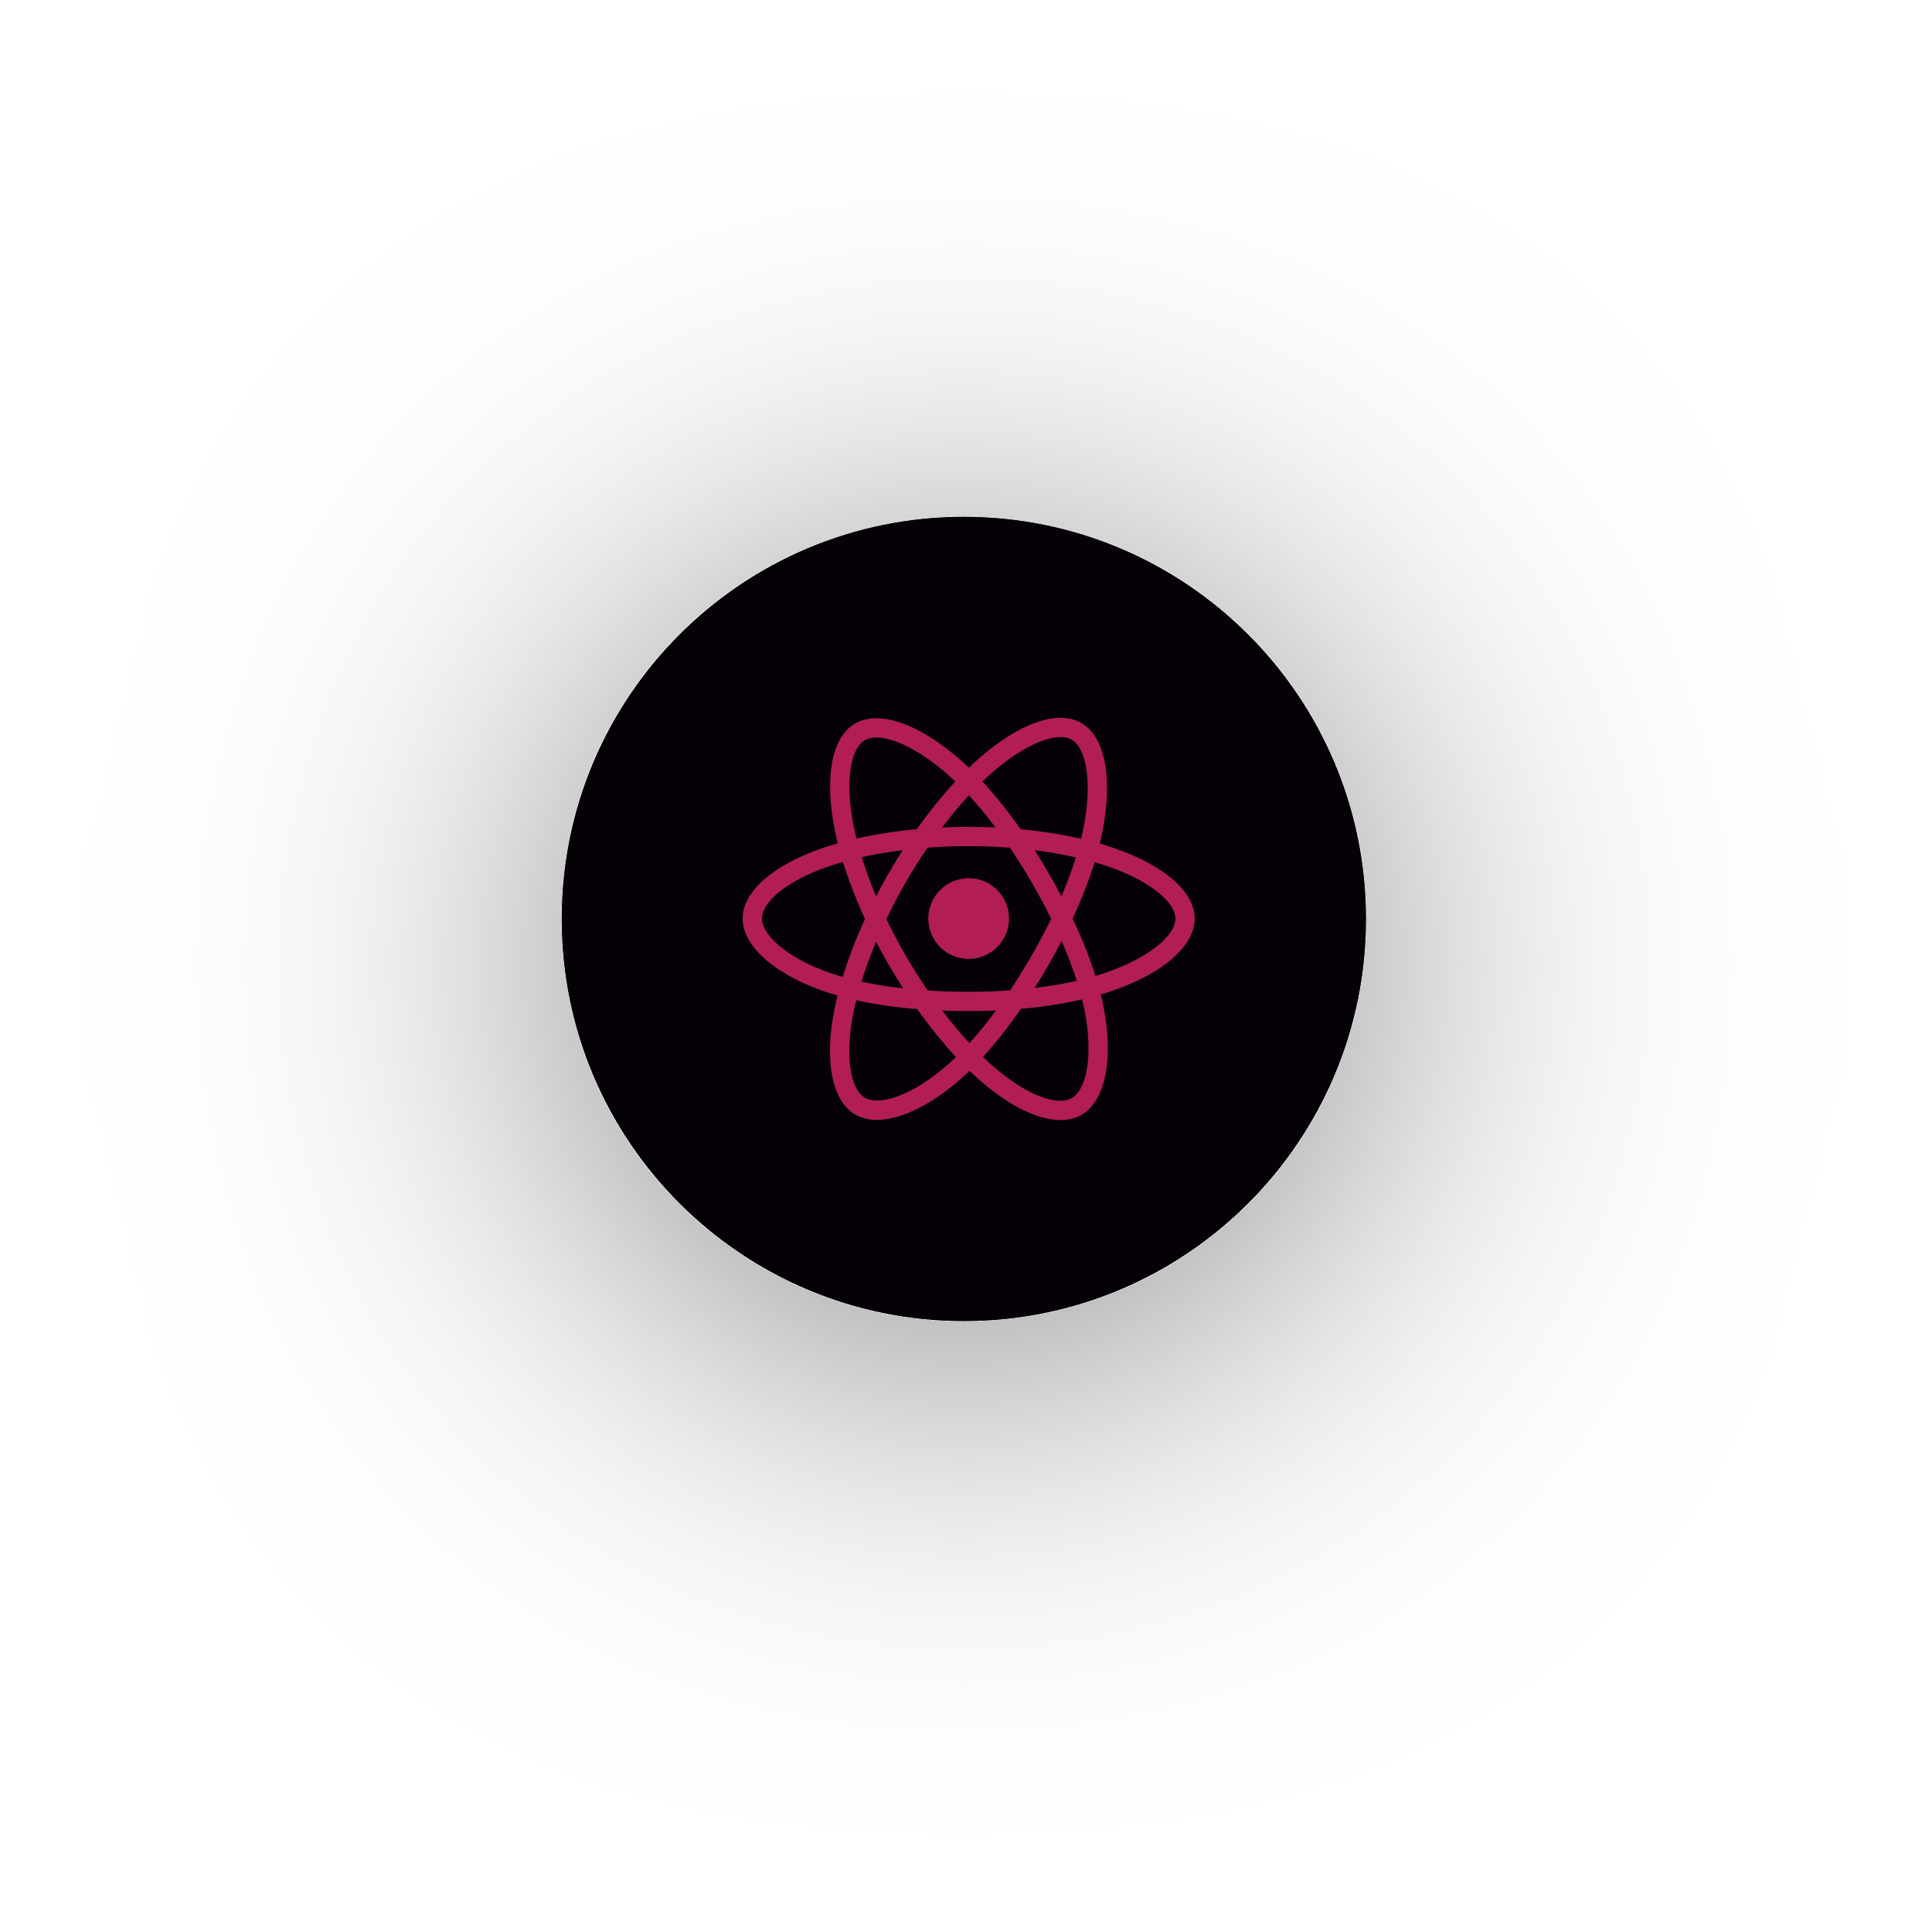
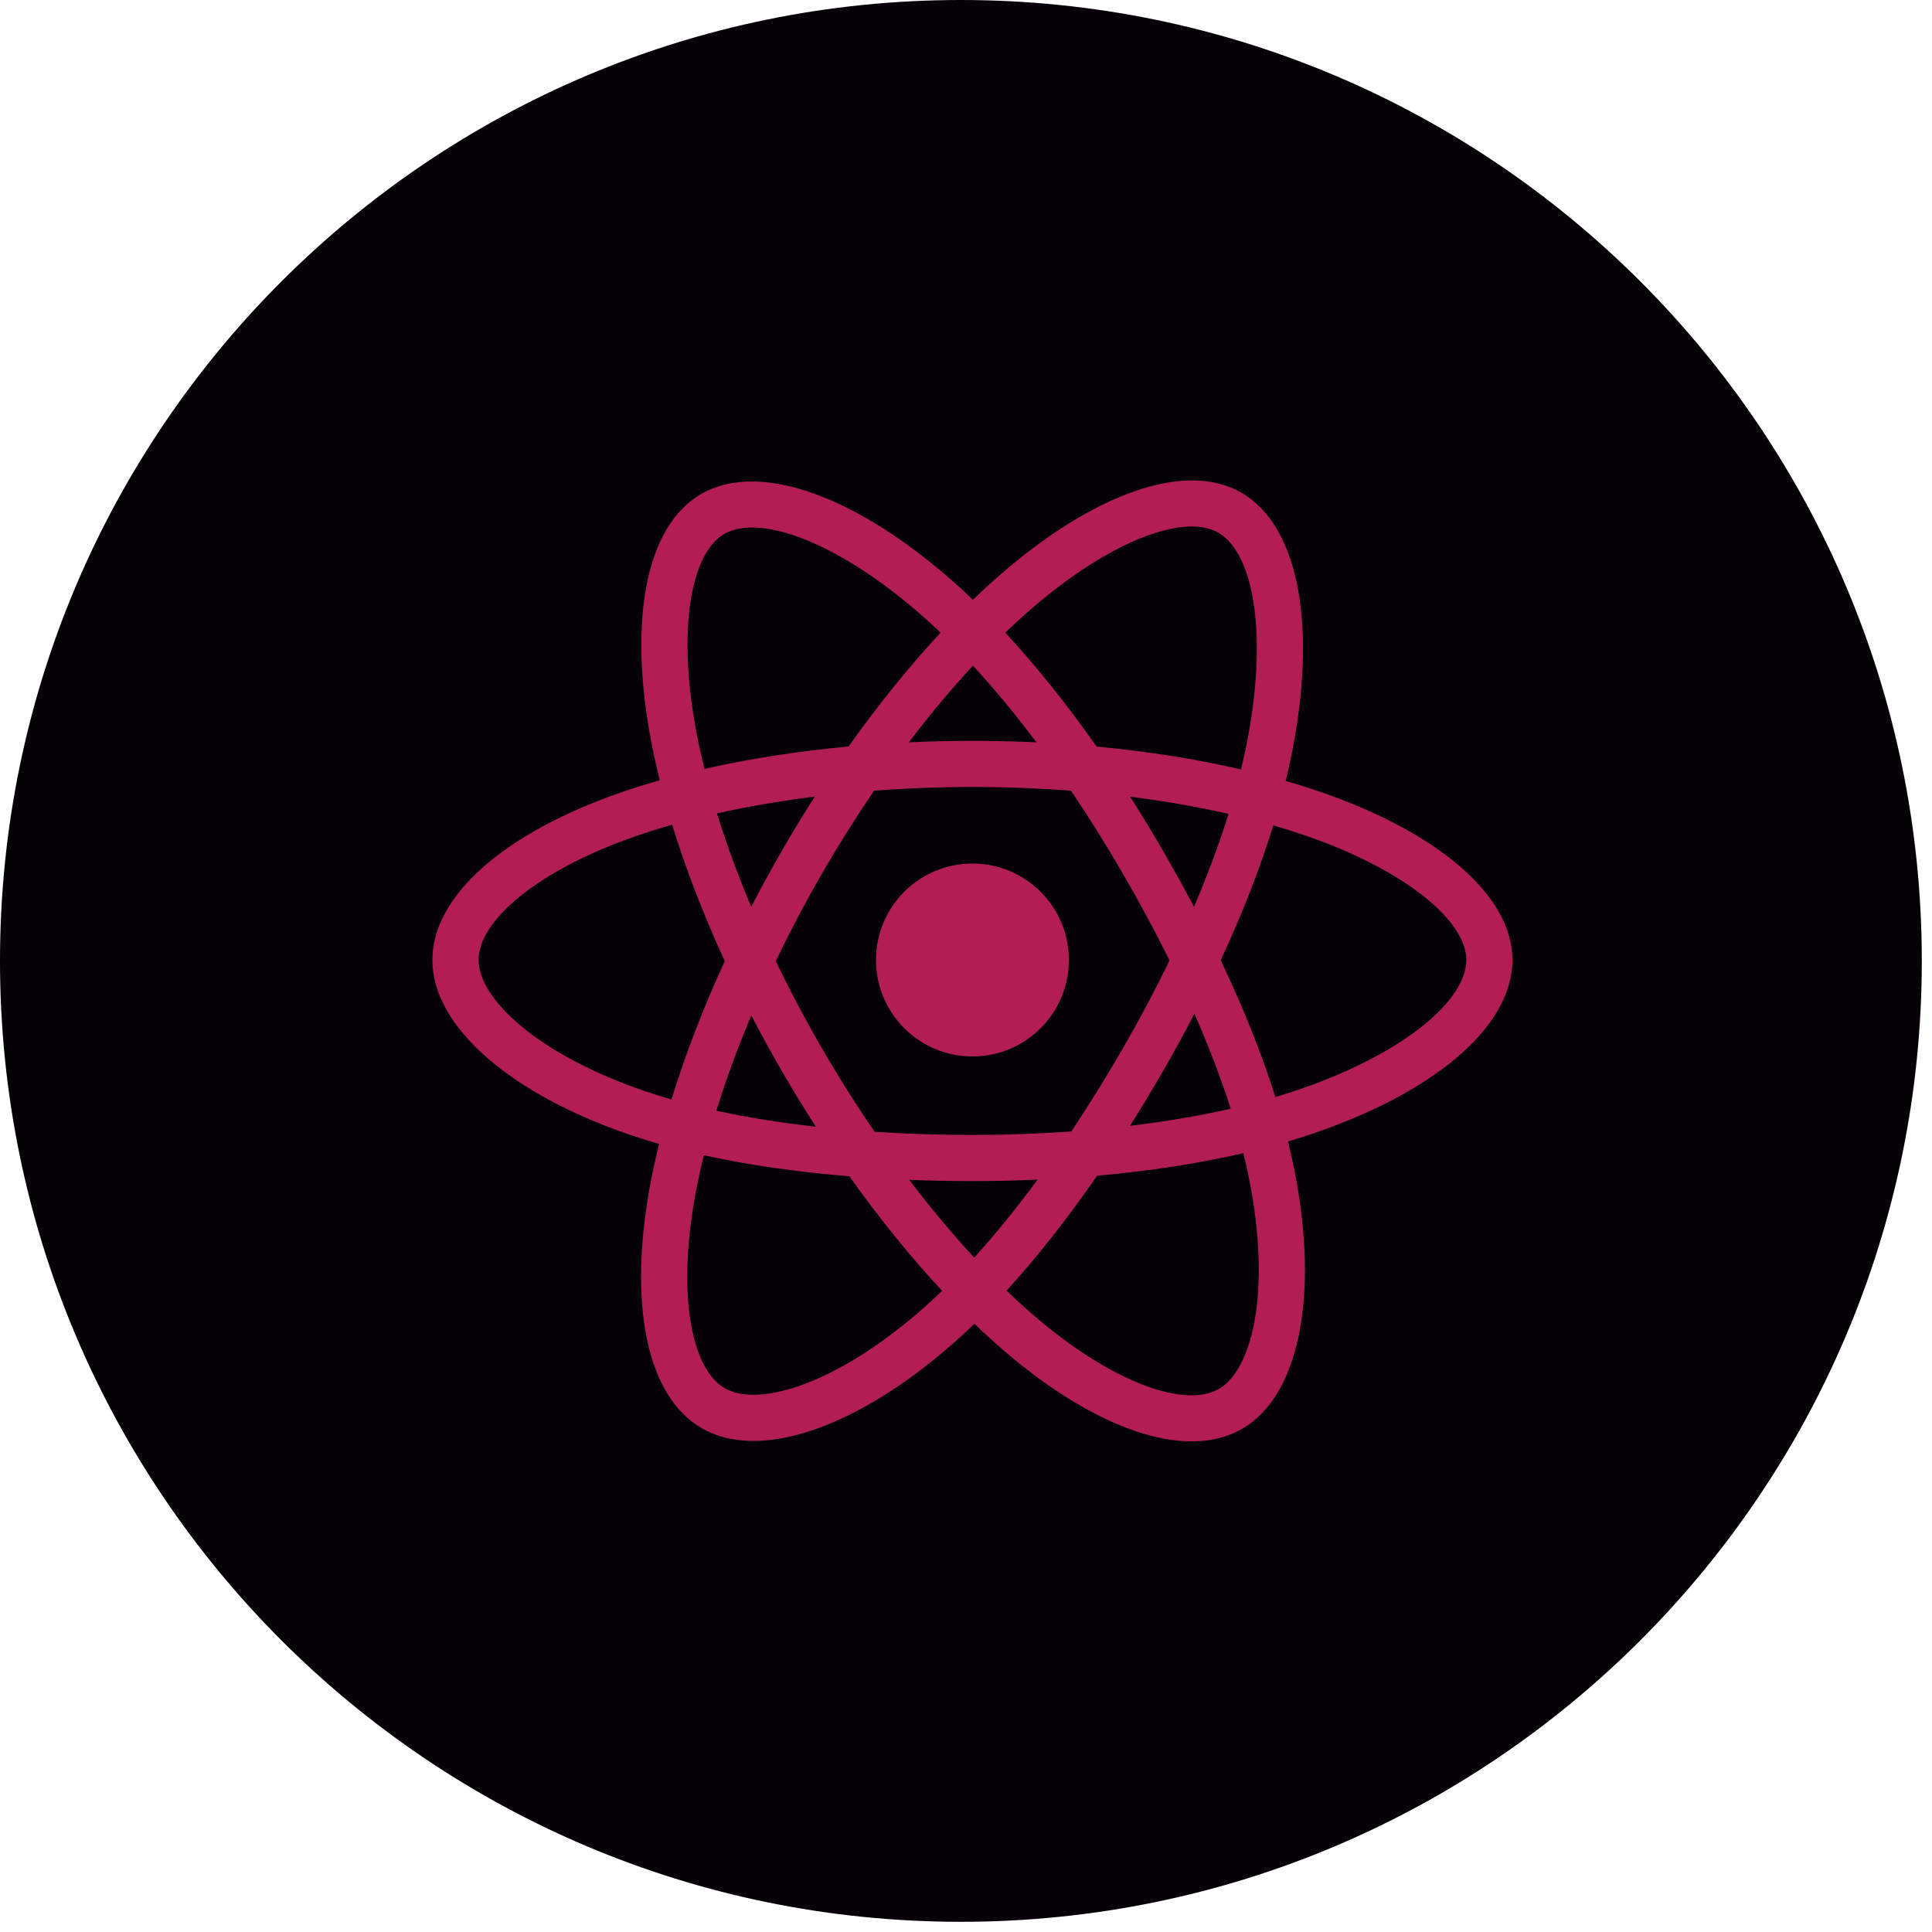
- <svg xmlns="http://www.w3.org/2000/svg" width="172" height="172" viewBox="0 0 172 172" fill="none">
-   <g id="Group 30">
-     <g id="Ellipse 4" filter="url(#filter0_d_110_755)">
-       <circle cx="85.81" cy="81.81" r="35.81" fill="#050107" />
-     </g>
-     <path id="Vector" d="M99.207 75.512C98.79 75.368 98.357 75.232 97.911 75.104C97.985 74.805 98.052 74.51 98.112 74.22C99.092 69.459 98.451 65.624 96.261 64.361C94.162 63.15 90.728 64.412 87.26 67.431C86.926 67.721 86.592 68.028 86.257 68.35C86.035 68.137 85.812 67.931 85.591 67.734C81.956 64.507 78.313 63.147 76.125 64.413C74.027 65.628 73.406 69.234 74.289 73.745C74.374 74.181 74.474 74.626 74.587 75.079C74.071 75.225 73.573 75.381 73.097 75.547C68.836 77.033 66.114 79.361 66.114 81.776C66.114 84.271 69.036 86.773 73.474 88.29C73.824 88.409 74.188 88.523 74.562 88.63C74.441 89.119 74.335 89.599 74.246 90.067C73.404 94.5 74.062 98.021 76.154 99.228C78.315 100.474 81.942 99.193 85.473 96.106C85.752 95.862 86.032 95.603 86.313 95.332C86.677 95.682 87.04 96.013 87.401 96.325C90.822 99.268 94.2 100.457 96.29 99.247C98.449 97.997 99.151 94.215 98.24 89.614C98.17 89.263 98.089 88.903 97.999 88.538C98.253 88.463 98.503 88.385 98.747 88.304C103.361 86.775 106.363 84.304 106.363 81.776C106.363 79.352 103.554 77.008 99.207 75.512ZM98.206 86.672C97.986 86.745 97.76 86.816 97.53 86.884C97.021 85.271 96.333 83.556 95.492 81.785C96.295 80.055 96.956 78.362 97.451 76.76C97.863 76.879 98.262 77.005 98.647 77.138C102.372 78.42 104.644 80.316 104.644 81.776C104.644 83.332 102.19 85.352 98.206 86.672ZM96.553 89.948C96.956 91.982 97.013 93.822 96.747 95.26C96.507 96.552 96.025 97.414 95.429 97.759C94.16 98.493 91.448 97.538 88.522 95.021C88.187 94.733 87.849 94.424 87.51 94.098C88.644 92.858 89.778 91.416 90.884 89.814C92.83 89.642 94.668 89.36 96.335 88.974C96.417 89.305 96.49 89.63 96.553 89.948ZM79.836 97.632C78.597 98.069 77.61 98.082 77.013 97.738C75.743 97.006 75.216 94.179 75.936 90.387C76.018 89.953 76.116 89.507 76.229 89.051C77.878 89.416 79.703 89.678 81.653 89.836C82.767 91.403 83.933 92.844 85.109 94.105C84.852 94.353 84.596 94.589 84.342 94.811C82.78 96.176 81.215 97.145 79.836 97.632ZM74.03 86.663C72.068 85.992 70.447 85.12 69.336 84.169C68.338 83.314 67.834 82.465 67.834 81.776C67.834 80.311 70.019 78.441 73.663 77.171C74.105 77.017 74.568 76.871 75.048 76.735C75.552 78.373 76.213 80.086 77.01 81.818C76.202 83.576 75.532 85.316 75.024 86.974C74.681 86.875 74.35 86.772 74.03 86.663ZM75.976 73.415C75.22 69.549 75.722 66.633 76.987 65.902C78.333 65.122 81.311 66.234 84.449 69.02C84.649 69.198 84.851 69.385 85.053 69.577C83.883 70.833 82.728 72.263 81.624 73.82C79.731 73.996 77.919 74.278 76.253 74.655C76.148 74.234 76.056 73.82 75.976 73.415ZM93.338 77.702C92.94 77.014 92.531 76.343 92.114 75.689C93.398 75.852 94.629 76.067 95.784 76.331C95.437 77.443 95.005 78.605 94.496 79.797C94.131 79.104 93.745 78.405 93.338 77.702ZM86.258 70.806C87.051 71.665 87.845 72.625 88.626 73.666C87.839 73.628 87.042 73.609 86.239 73.609C85.443 73.609 84.652 73.628 83.869 73.665C84.651 72.633 85.453 71.675 86.258 70.806ZM79.133 77.714C78.735 78.404 78.356 79.099 77.996 79.795C77.496 78.608 77.067 77.44 76.718 76.313C77.866 76.056 79.09 75.846 80.366 75.686C79.944 76.346 79.531 77.022 79.133 77.714V77.714ZM80.403 87.989C79.085 87.842 77.842 87.643 76.694 87.393C77.049 86.245 77.487 85.052 77.998 83.839C78.359 84.535 78.739 85.231 79.139 85.922H79.139C79.547 86.626 79.97 87.316 80.403 87.989ZM86.306 92.868C85.491 91.988 84.678 91.016 83.884 89.969C84.654 90 85.44 90.015 86.239 90.015C87.059 90.015 87.87 89.997 88.668 89.961C87.885 91.026 87.093 92 86.306 92.868ZM94.512 83.778C95.05 85.004 95.504 86.19 95.864 87.318C94.697 87.584 93.437 87.799 92.109 87.958C92.527 87.296 92.94 86.613 93.345 85.91C93.755 85.199 94.144 84.487 94.512 83.778ZM91.856 85.051C91.226 86.142 90.58 87.183 89.925 88.166C88.73 88.252 87.496 88.296 86.239 88.296C84.986 88.296 83.768 88.257 82.595 88.181C81.912 87.185 81.252 86.14 80.627 85.061H80.627C80.004 83.984 79.43 82.897 78.91 81.818C79.43 80.735 80.002 79.648 80.622 78.573L80.622 78.573C81.244 77.495 81.898 76.456 82.574 75.466C83.771 75.376 84.998 75.329 86.239 75.329H86.239C87.485 75.329 88.714 75.376 89.91 75.467C90.576 76.45 91.226 77.486 91.85 78.564C92.481 79.654 93.061 80.734 93.585 81.793C93.062 82.871 92.484 83.962 91.856 85.051ZM95.403 65.85C96.75 66.628 97.274 69.762 96.428 73.873C96.374 74.135 96.313 74.402 96.247 74.673C94.577 74.288 92.764 74.001 90.865 73.823C89.759 72.248 88.613 70.816 87.463 69.577C87.772 69.279 88.081 68.995 88.388 68.728C91.36 66.142 94.137 65.121 95.403 65.85ZM86.239 78.182C88.224 78.182 89.833 79.791 89.833 81.776C89.833 83.761 88.224 85.37 86.239 85.37C84.254 85.37 82.645 83.761 82.645 81.776C82.645 79.791 84.254 78.182 86.239 78.182Z" fill="#DD256B" fill-opacity="0.8" />
-   </g>
-   <defs>
-     <filter id="filter0_d_110_755" x="0" y="0" width="171.62" height="171.62" filterUnits="userSpaceOnUse" color-interpolation-filters="sRGB">
-       <feFlood flood-opacity="0" result="BackgroundImageFix" />
-       <feColorMatrix in="SourceAlpha" type="matrix" values="0 0 0 0 0 0 0 0 0 0 0 0 0 0 0 0 0 0 127 0" result="hardAlpha" />
-       <feOffset dy="4" />
-       <feGaussianBlur stdDeviation="25" />
-       <feComposite in2="hardAlpha" operator="out" />
-       <feColorMatrix type="matrix" values="0 0 0 0 0 0 0 0 0 0 0 0 0 0 0 0 0 0 0.5 0" />
-       <feBlend mode="normal" in2="BackgroundImageFix" result="effect1_dropShadow_110_755" />
-       <feBlend mode="normal" in="SourceGraphic" in2="effect1_dropShadow_110_755" result="shape" />
-     </filter>
-   </defs>
+ <svg xmlns="http://www.w3.org/2000/svg" width="72" height="72" viewBox="0 0 72 72" fill="none">
+   <circle cx="35.81" cy="35.81" r="35.81" fill="#050107" />
+   <path d="M49.208 29.512C48.791 29.368 48.358 29.232 47.912 29.104C47.986 28.805 48.053 28.51 48.112 28.22C49.093 23.459 48.452 19.624 46.262 18.361C44.163 17.15 40.729 18.413 37.261 21.431C36.927 21.721 36.593 22.028 36.258 22.35C36.036 22.137 35.813 21.931 35.592 21.734C31.957 18.507 28.314 17.147 26.126 18.413C24.028 19.628 23.407 23.233 24.29 27.745C24.375 28.181 24.475 28.626 24.588 29.079C24.072 29.225 23.574 29.381 23.098 29.547C18.837 31.033 16.115 33.361 16.115 35.776C16.115 38.271 19.037 40.773 23.475 42.29C23.825 42.409 24.189 42.523 24.563 42.63C24.442 43.119 24.336 43.599 24.247 44.067C23.405 48.5 24.063 52.021 26.155 53.227C28.316 54.474 31.943 53.193 35.474 50.106C35.753 49.862 36.033 49.603 36.314 49.332C36.678 49.682 37.041 50.014 37.402 50.325C40.823 53.268 44.201 54.457 46.291 53.247C48.45 51.997 49.152 48.215 48.241 43.614C48.171 43.263 48.09 42.904 47.999 42.538C48.254 42.463 48.504 42.385 48.748 42.304C53.362 40.776 56.364 38.304 56.364 35.776C56.364 33.352 53.555 31.008 49.208 29.512ZM48.207 40.672C47.987 40.745 47.761 40.816 47.531 40.884C47.022 39.271 46.334 37.556 45.493 35.785C46.296 34.055 46.957 32.362 47.452 30.76C47.864 30.879 48.263 31.005 48.648 31.138C52.373 32.42 54.645 34.316 54.645 35.776C54.645 37.332 52.191 39.352 48.207 40.672ZM46.554 43.948C46.957 45.982 47.014 47.822 46.748 49.26C46.508 50.552 46.026 51.414 45.43 51.759C44.161 52.493 41.449 51.538 38.523 49.021C38.188 48.733 37.85 48.424 37.511 48.098C38.645 46.858 39.779 45.416 40.885 43.815C42.831 43.642 44.669 43.36 46.336 42.974C46.418 43.305 46.491 43.63 46.554 43.948ZM29.837 51.632C28.598 52.069 27.611 52.082 27.014 51.738C25.744 51.006 25.217 48.179 25.937 44.387C26.019 43.953 26.117 43.507 26.23 43.051C27.879 43.416 29.704 43.678 31.654 43.836C32.768 45.403 33.934 46.844 35.109 48.105C34.853 48.353 34.597 48.589 34.343 48.811C32.781 50.176 31.216 51.145 29.837 51.632ZM24.031 40.663C22.069 39.992 20.448 39.12 19.337 38.169C18.339 37.314 17.835 36.465 17.835 35.776C17.835 34.311 20.02 32.441 23.664 31.171C24.106 31.017 24.569 30.871 25.049 30.735C25.553 32.373 26.214 34.086 27.011 35.818C26.203 37.576 25.533 39.316 25.025 40.974C24.682 40.875 24.35 40.772 24.031 40.663ZM25.977 27.415C25.221 23.549 25.723 20.633 26.988 19.902C28.334 19.122 31.311 20.233 34.45 23.02C34.65 23.198 34.852 23.385 35.054 23.577C33.884 24.833 32.729 26.263 31.625 27.82C29.732 27.996 27.92 28.278 26.254 28.655C26.149 28.234 26.056 27.82 25.977 27.415ZM43.339 31.702C42.941 31.014 42.532 30.343 42.115 29.689C43.399 29.852 44.63 30.067 45.785 30.331C45.438 31.443 45.006 32.605 44.497 33.797C44.132 33.104 43.746 32.405 43.339 31.702ZM36.259 24.806C37.052 25.666 37.846 26.625 38.627 27.666C37.84 27.628 37.043 27.609 36.24 27.609C35.444 27.609 34.653 27.628 33.87 27.665C34.652 26.633 35.453 25.675 36.259 24.806ZM29.134 31.714C28.736 32.404 28.357 33.099 27.997 33.795C27.497 32.608 27.068 31.44 26.718 30.313C27.867 30.056 29.091 29.846 30.367 29.686C29.945 30.346 29.532 31.022 29.134 31.714V31.714ZM30.404 41.989C29.086 41.842 27.843 41.643 26.695 41.393C27.05 40.245 27.488 39.052 27.999 37.839C28.36 38.535 28.74 39.231 29.14 39.922H29.14C29.548 40.626 29.971 41.316 30.404 41.989ZM36.306 46.868C35.492 45.988 34.679 45.016 33.885 43.969C34.656 44 35.441 44.015 36.24 44.015C37.06 44.015 37.871 43.997 38.669 43.961C37.886 45.026 37.094 46 36.306 46.868ZM44.513 37.778C45.051 39.004 45.505 40.19 45.865 41.318C44.698 41.584 43.438 41.799 42.11 41.958C42.528 41.296 42.941 40.613 43.346 39.91C43.756 39.199 44.145 38.487 44.513 37.778ZM41.856 39.051C41.227 40.142 40.581 41.183 39.926 42.166C38.731 42.252 37.497 42.296 36.24 42.296C34.987 42.296 33.769 42.257 32.596 42.181C31.913 41.185 31.253 40.14 30.628 39.06H30.628C30.005 37.984 29.431 36.898 28.911 35.818C29.431 34.735 30.003 33.648 30.623 32.573L30.623 32.573C31.245 31.495 31.899 30.456 32.575 29.466C33.772 29.376 34.999 29.328 36.24 29.328H36.24C37.486 29.328 38.715 29.376 39.911 29.467C40.577 30.45 41.227 31.486 41.851 32.564C42.482 33.654 43.062 34.734 43.586 35.793C43.063 36.871 42.485 37.962 41.856 39.051ZM45.403 19.85C46.751 20.628 47.275 23.762 46.429 27.873C46.375 28.135 46.314 28.402 46.248 28.673C44.578 28.288 42.764 28.001 40.866 27.823C39.76 26.248 38.614 24.816 37.464 23.577C37.773 23.279 38.082 22.995 38.389 22.728C41.361 20.142 44.138 19.121 45.403 19.85ZM36.24 32.182C38.225 32.182 39.834 33.791 39.834 35.776C39.834 37.761 38.225 39.37 36.24 39.37C34.255 39.37 32.646 37.761 32.646 35.776C32.646 33.791 34.255 32.182 36.24 32.182Z" fill="#DD256B" fill-opacity="0.8" />
</svg>
